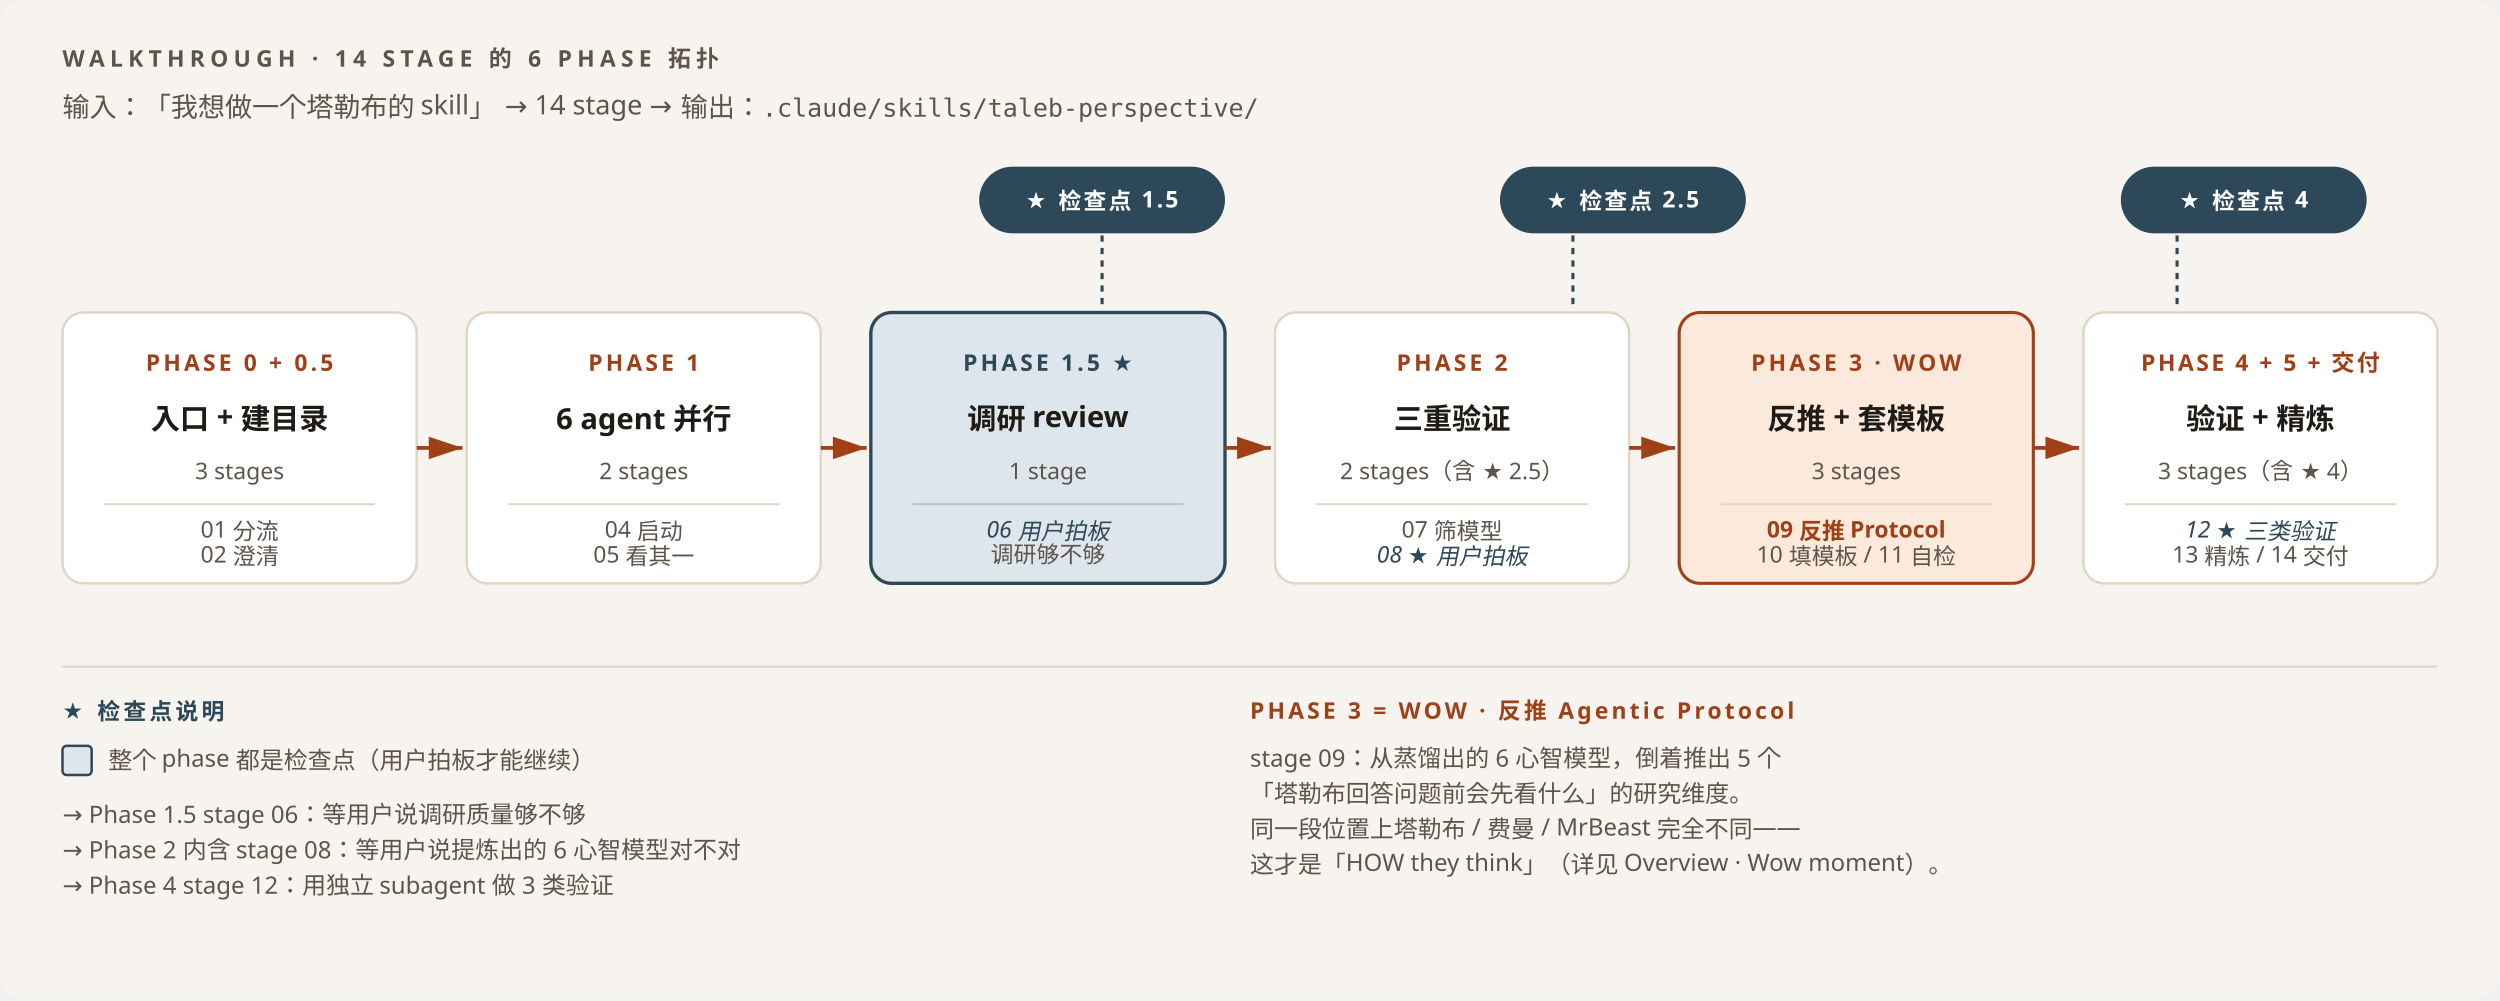
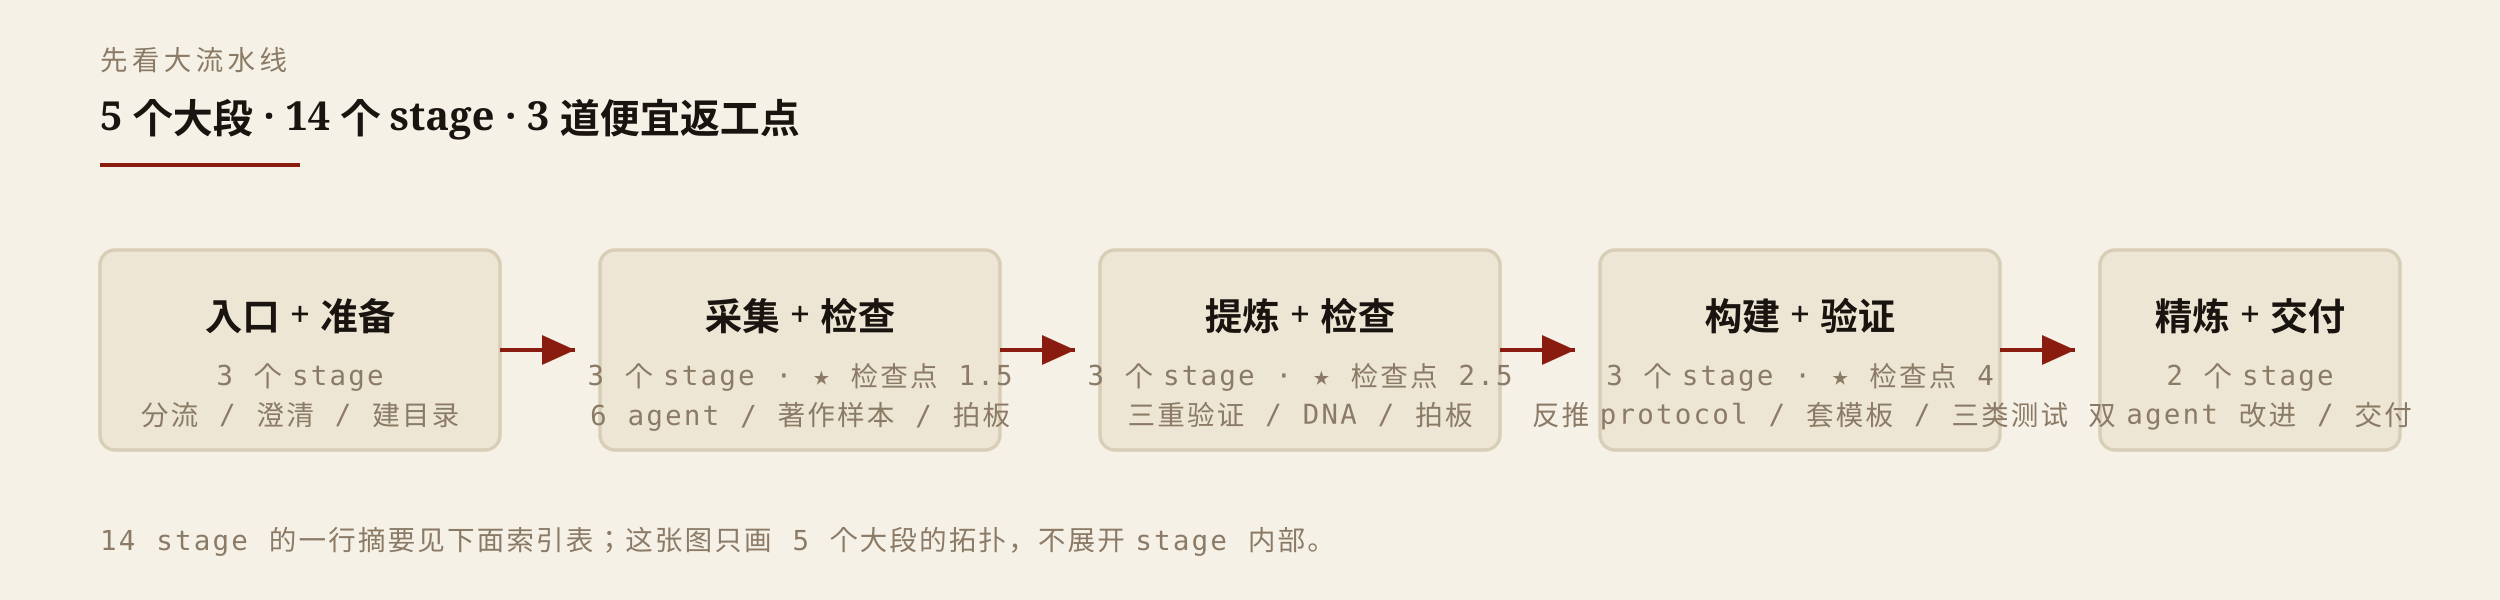
- <svg xmlns="http://www.w3.org/2000/svg" viewBox="0 0 1200 480" role="img" aria-labelledby="title desc">
+ <svg xmlns="http://www.w3.org/2000/svg" viewBox="0 0 1000 240" role="img" aria-label="Walkthrough 顶层流程图：5 个大段 14 个 stage 的拓扑">
  <defs>
-     <marker id="arrow" markerWidth="10" markerHeight="10" refX="9" refY="3" orient="auto">
-       <path d="M0,0 L0,6 L9,3 z" fill="#a04018" />
+     <marker id="mf-arrow" viewBox="0 0 12 12" refX="11" refY="6" markerWidth="9" markerHeight="9" orient="auto">
+       <path d="M0,1 L11,6 L0,11 Z" fill="#8a1c0f" />
    </marker>
-     <marker id="arrow-soft" markerWidth="10" markerHeight="10" refX="9" refY="3" orient="auto">
-       <path d="M0,0 L0,6 L9,3 z" fill="#5d544a" />
-     </marker>
+     <style>
+       .mf-bg { fill: #f6f1e6; }
+       .mf-phase { fill: #ede6d4; stroke: #d8cdb6; stroke-width: 1.4; }
+       .mf-cp { fill: rgba(138, 28, 15, 0.08); stroke: #8a1c0f; stroke-width: 1.6; stroke-dasharray: 4 3; }
+       .mf-label { font: 700 15px "Noto Serif SC", Georgia, serif; fill: #1a1410; }
+       .mf-stages { font: 11px "JetBrains Mono", ui-monospace, monospace; fill: #8a7a66; letter-spacing: 0.08em; }
+       .mf-arrow { stroke: #8a1c0f; stroke-width: 1.6; fill: none; }
+       .mf-title { font: 700 16px "Noto Serif SC", Georgia, serif; fill: #1a1410; }
+       .mf-kicker { font: 11px "JetBrains Mono", ui-monospace, monospace; fill: #8a7a66; letter-spacing: 0.16em; text-transform: uppercase; }
+       .mf-accent { stroke: #8a1c0f; stroke-width: 1.6; }
+     </style>
  </defs>
-   <rect width="1200" height="480" rx="12" fill="#f7f4ef" />
-   <g font-family="ui-sans-serif, system-ui, sans-serif">
-     <text x="30" y="32" font-size="11" font-weight="720" fill="#5d544a" letter-spacing="2.5">WALKTHROUGH · 14 STAGE 的 6 PHASE 拓扑</text>
-     <text x="30" y="56" font-size="13" fill="#5d544a">输入：「我想做一个塔勒布的 skill」 → 14 stage → 输出：<tspan font-family="ui-monospace, SFMono-Regular, Menlo, Consolas, monospace" font-size="12">.claude/skills/taleb-perspective/</tspan>
-     </text>
+   <rect class="mf-bg" width="1000" height="240" />
+   <text class="mf-kicker" x="40" y="28">先看大流水线</text>
+   <text class="mf-title" x="40" y="52">5 个大段 · 14 个 stage · 3 道便宜返工点</text>
+   <line class="mf-accent" x1="40" y1="66" x2="120" y2="66" />
+   <g transform="translate(40, 100)">
+     <rect class="mf-phase" x="0" y="0" width="160" height="80" rx="6" />
+     <text class="mf-label" x="80" y="32" text-anchor="middle">入口 + 准备</text>
+     <text class="mf-stages" x="80" y="54" text-anchor="middle">3 个 stage</text>
+     <text class="mf-stages" x="80" y="70" text-anchor="middle">分流 / 澄清 / 建目录</text>
  </g>
-   <g font-family="ui-sans-serif, system-ui, sans-serif">
-     <g transform="translate(470 80)">
-       <rect width="118" height="32" rx="16" fill="#2d4858" />
-       <text x="59" y="20" text-anchor="middle" font-size="11" font-weight="720" fill="#ffffff" letter-spacing="1">★ 检查点 1.5</text>
-     </g>
-     <line x1="529" y1="113" x2="529" y2="148" stroke="#2d4858" stroke-width="1.5" stroke-dasharray="3,3" />
-     <g transform="translate(720 80)">
-       <rect width="118" height="32" rx="16" fill="#2d4858" />
-       <text x="59" y="20" text-anchor="middle" font-size="11" font-weight="720" fill="#ffffff" letter-spacing="1">★ 检查点 2.5</text>
-     </g>
-     <line x1="755" y1="113" x2="755" y2="148" stroke="#2d4858" stroke-width="1.5" stroke-dasharray="3,3" />
-     <g transform="translate(1018 80)">
-       <rect width="118" height="32" rx="16" fill="#2d4858" />
-       <text x="59" y="20" text-anchor="middle" font-size="11" font-weight="720" fill="#ffffff" letter-spacing="1">★ 检查点 4</text>
-     </g>
-     <line x1="1045" y1="113" x2="1045" y2="148" stroke="#2d4858" stroke-width="1.5" stroke-dasharray="3,3" />
+   <path class="mf-arrow" d="M 200 140 L 230 140" marker-end="url(#mf-arrow)" />
+   <g transform="translate(240, 100)">
+     <rect class="mf-phase" x="0" y="0" width="160" height="80" rx="6" />
+     <text class="mf-label" x="80" y="32" text-anchor="middle">采集 + 检查</text>
+     <text class="mf-stages" x="80" y="54" text-anchor="middle">3 个 stage · ★ 检查点 1.5</text>
+     <text class="mf-stages" x="80" y="70" text-anchor="middle">6 agent / 著作样本 / 拍板</text>
  </g>
-   <g font-family="ui-sans-serif, system-ui, sans-serif">
-     <g transform="translate(30 150)">
-       <rect width="170" height="130" rx="10" fill="#ffffff" stroke="#e0d6c5" stroke-width="1.2" />
-       <text x="85" y="28" text-anchor="middle" font-size="11" font-weight="720" fill="#a04018" letter-spacing="1.5">PHASE 0 + 0.5</text>
-       <text x="85" y="56" text-anchor="middle" font-size="14" font-weight="660" fill="#1f1b16">入口 + 建目录</text>
-       <text x="85" y="80" text-anchor="middle" font-size="11" fill="#5d544a">3 stages</text>
-       <line x1="20" y1="92" x2="150" y2="92" stroke="#e0d6c5" stroke-width="1" />
-       <text x="85" y="108" text-anchor="middle" font-size="11" fill="#5d544a">01 分流</text>
-       <text x="85" y="120" text-anchor="middle" font-size="11" fill="#5d544a">02 澄清</text>
-     </g>
-     <g transform="translate(224 150)">
-       <rect width="170" height="130" rx="10" fill="#ffffff" stroke="#e0d6c5" stroke-width="1.2" />
-       <text x="85" y="28" text-anchor="middle" font-size="11" font-weight="720" fill="#a04018" letter-spacing="1.5">PHASE 1</text>
-       <text x="85" y="56" text-anchor="middle" font-size="14" font-weight="660" fill="#1f1b16">6 agent 并行</text>
-       <text x="85" y="80" text-anchor="middle" font-size="11" fill="#5d544a">2 stages</text>
-       <line x1="20" y1="92" x2="150" y2="92" stroke="#e0d6c5" stroke-width="1" />
-       <text x="85" y="108" text-anchor="middle" font-size="11" fill="#5d544a">04 启动</text>
-       <text x="85" y="120" text-anchor="middle" font-size="11" fill="#5d544a">05 看其一</text>
-     </g>
-     <g transform="translate(418 150)">
-       <rect width="170" height="130" rx="10" fill="#dde6ec" stroke="#2d4858" stroke-width="1.6" />
-       <text x="85" y="28" text-anchor="middle" font-size="11" font-weight="720" fill="#2d4858" letter-spacing="1.5">PHASE 1.5 ★</text>
-       <text x="85" y="56" text-anchor="middle" font-size="14" font-weight="660" fill="#1f1b16">调研 review</text>
-       <text x="85" y="80" text-anchor="middle" font-size="11" fill="#5d544a">1 stage</text>
-       <line x1="20" y1="92" x2="150" y2="92" stroke="#b8c5cc" stroke-width="1" />
-       <text x="85" y="108" text-anchor="middle" font-size="11" fill="#2d4858" font-style="italic">06 用户拍板</text>
-       <text x="85" y="120" text-anchor="middle" font-size="11" fill="#5d544a">调研够不够</text>
-     </g>
-     <g transform="translate(612 150)">
-       <rect width="170" height="130" rx="10" fill="#ffffff" stroke="#e0d6c5" stroke-width="1.2" />
-       <text x="85" y="28" text-anchor="middle" font-size="11" font-weight="720" fill="#a04018" letter-spacing="1.5">PHASE 2</text>
-       <text x="85" y="56" text-anchor="middle" font-size="14" font-weight="660" fill="#1f1b16">三重验证</text>
-       <text x="85" y="80" text-anchor="middle" font-size="11" fill="#5d544a">2 stages（含 ★ 2.5）</text>
-       <line x1="20" y1="92" x2="150" y2="92" stroke="#e0d6c5" stroke-width="1" />
-       <text x="85" y="108" text-anchor="middle" font-size="11" fill="#5d544a">07 筛模型</text>
-       <text x="85" y="120" text-anchor="middle" font-size="11" fill="#2d4858" font-style="italic">08 ★ 用户拍板</text>
-     </g>
-     <g transform="translate(806 150)">
-       <rect width="170" height="130" rx="10" fill="#fbeadc" stroke="#a04018" stroke-width="1.5" />
-       <text x="85" y="28" text-anchor="middle" font-size="11" font-weight="720" fill="#a04018" letter-spacing="1.5">PHASE 3 · WOW</text>
-       <text x="85" y="56" text-anchor="middle" font-size="14" font-weight="660" fill="#1f1b16">反推 + 套模板</text>
-       <text x="85" y="80" text-anchor="middle" font-size="11" fill="#5d544a">3 stages</text>
-       <line x1="20" y1="92" x2="150" y2="92" stroke="#e0d6c5" stroke-width="1" />
-       <text x="85" y="108" text-anchor="middle" font-size="11" fill="#a04018" font-weight="660">09 反推 Protocol</text>
-       <text x="85" y="120" text-anchor="middle" font-size="11" fill="#5d544a">10 填模板 / 11 自检</text>
-     </g>
-     <g transform="translate(1000 150)">
-       <rect width="170" height="130" rx="10" fill="#ffffff" stroke="#e0d6c5" stroke-width="1.2" />
-       <text x="85" y="28" text-anchor="middle" font-size="11" font-weight="720" fill="#a04018" letter-spacing="1.2">PHASE 4 + 5 + 交付</text>
-       <text x="85" y="56" text-anchor="middle" font-size="14" font-weight="660" fill="#1f1b16">验证 + 精炼</text>
-       <text x="85" y="80" text-anchor="middle" font-size="11" fill="#5d544a">3 stages（含 ★ 4）</text>
-       <line x1="20" y1="92" x2="150" y2="92" stroke="#e0d6c5" stroke-width="1" />
-       <text x="85" y="108" text-anchor="middle" font-size="11" fill="#2d4858" font-style="italic">12 ★ 三类验证</text>
-       <text x="85" y="120" text-anchor="middle" font-size="11" fill="#5d544a">13 精炼 / 14 交付</text>
-     </g>
+   <path class="mf-arrow" d="M 400 140 L 430 140" marker-end="url(#mf-arrow)" />
+   <g transform="translate(440, 100)">
+     <rect class="mf-phase" x="0" y="0" width="160" height="80" rx="6" />
+     <text class="mf-label" x="80" y="32" text-anchor="middle">提炼 + 检查</text>
+     <text class="mf-stages" x="80" y="54" text-anchor="middle">3 个 stage · ★ 检查点 2.5</text>
+     <text class="mf-stages" x="80" y="70" text-anchor="middle">三重验证 / DNA / 拍板</text>
  </g>
-   <g stroke="#a04018" stroke-width="1.8" fill="none" marker-end="url(#arrow)">
-     <line x1="200" y1="215" x2="222" y2="215" />
-     <line x1="394" y1="215" x2="416" y2="215" />
-     <line x1="588" y1="215" x2="610" y2="215" />
-     <line x1="782" y1="215" x2="804" y2="215" />
-     <line x1="976" y1="215" x2="998" y2="215" />
+   <path class="mf-arrow" d="M 600 140 L 630 140" marker-end="url(#mf-arrow)" />
+   <g transform="translate(640, 100)">
+     <rect class="mf-phase" x="0" y="0" width="160" height="80" rx="6" />
+     <text class="mf-label" x="80" y="32" text-anchor="middle">构建 + 验证</text>
+     <text class="mf-stages" x="80" y="54" text-anchor="middle">3 个 stage · ★ 检查点 4</text>
+     <text class="mf-stages" x="80" y="70" text-anchor="middle">反推 protocol / 套模板 / 三类测试</text>
  </g>
-   <g font-family="ui-sans-serif, system-ui, sans-serif">
-     <line x1="30" y1="320" x2="1170" y2="320" stroke="#e0d6c5" stroke-width="1" />
-     <text x="30" y="345" font-size="11" font-weight="720" fill="#2d4858" letter-spacing="1.5">★ 检查点说明</text>
-     <g transform="translate(30 358)">
-       <rect width="14" height="14" rx="2" fill="#dde6ec" stroke="#2d4858" stroke-width="1.2" />
-       <text x="22" y="11" font-size="11.5" fill="#5d544a">整个 phase 都是检查点（用户拍板才能继续）</text>
-     </g>
-     <text x="30" y="395" font-size="11.5" fill="#5d544a">→ Phase 1.5 stage 06：等用户说调研质量够不够</text>
-     <text x="30" y="412" font-size="11.5" fill="#5d544a">→ Phase 2 内含 stage 08：等用户说提炼出的 6 心智模型对不对</text>
-     <text x="30" y="429" font-size="11.5" fill="#5d544a">→ Phase 4 stage 12：用独立 subagent 做 3 类验证</text>
-     <text x="600" y="345" font-size="11" font-weight="720" fill="#a04018" letter-spacing="1.5">PHASE 3 = WOW · 反推 Agentic Protocol</text>
-     <text x="600" y="368" font-size="11.5" fill="#5d544a">stage 09：从蒸馏出的 6 心智模型，倒着推出 5 个</text>
-     <text x="600" y="385" font-size="11.5" fill="#5d544a">「塔勒布回答问题前会先看什么」的研究维度。</text>
-     <text x="600" y="402" font-size="11.5" fill="#5d544a">同一段位置上塔勒布 / 费曼 / MrBeast 完全不同——</text>
-     <text x="600" y="419" font-size="11.5" fill="#5d544a">这才是「HOW they think」（详见 Overview · Wow moment）。</text>
+   <path class="mf-arrow" d="M 800 140 L 830 140" marker-end="url(#mf-arrow)" />
+   <g transform="translate(840, 100)">
+     <rect class="mf-phase" x="0" y="0" width="120" height="80" rx="6" />
+     <text class="mf-label" x="60" y="32" text-anchor="middle">精炼 + 交付</text>
+     <text class="mf-stages" x="60" y="54" text-anchor="middle">2 个 stage</text>
+     <text class="mf-stages" x="60" y="70" text-anchor="middle">双 agent 改进 / 交付</text>
  </g>
+   <text class="mf-stages" x="40" y="220">14 stage 的一行摘要见下面索引表；这张图只画 5 个大段的拓扑，不展开 stage 内部。</text>
</svg>
